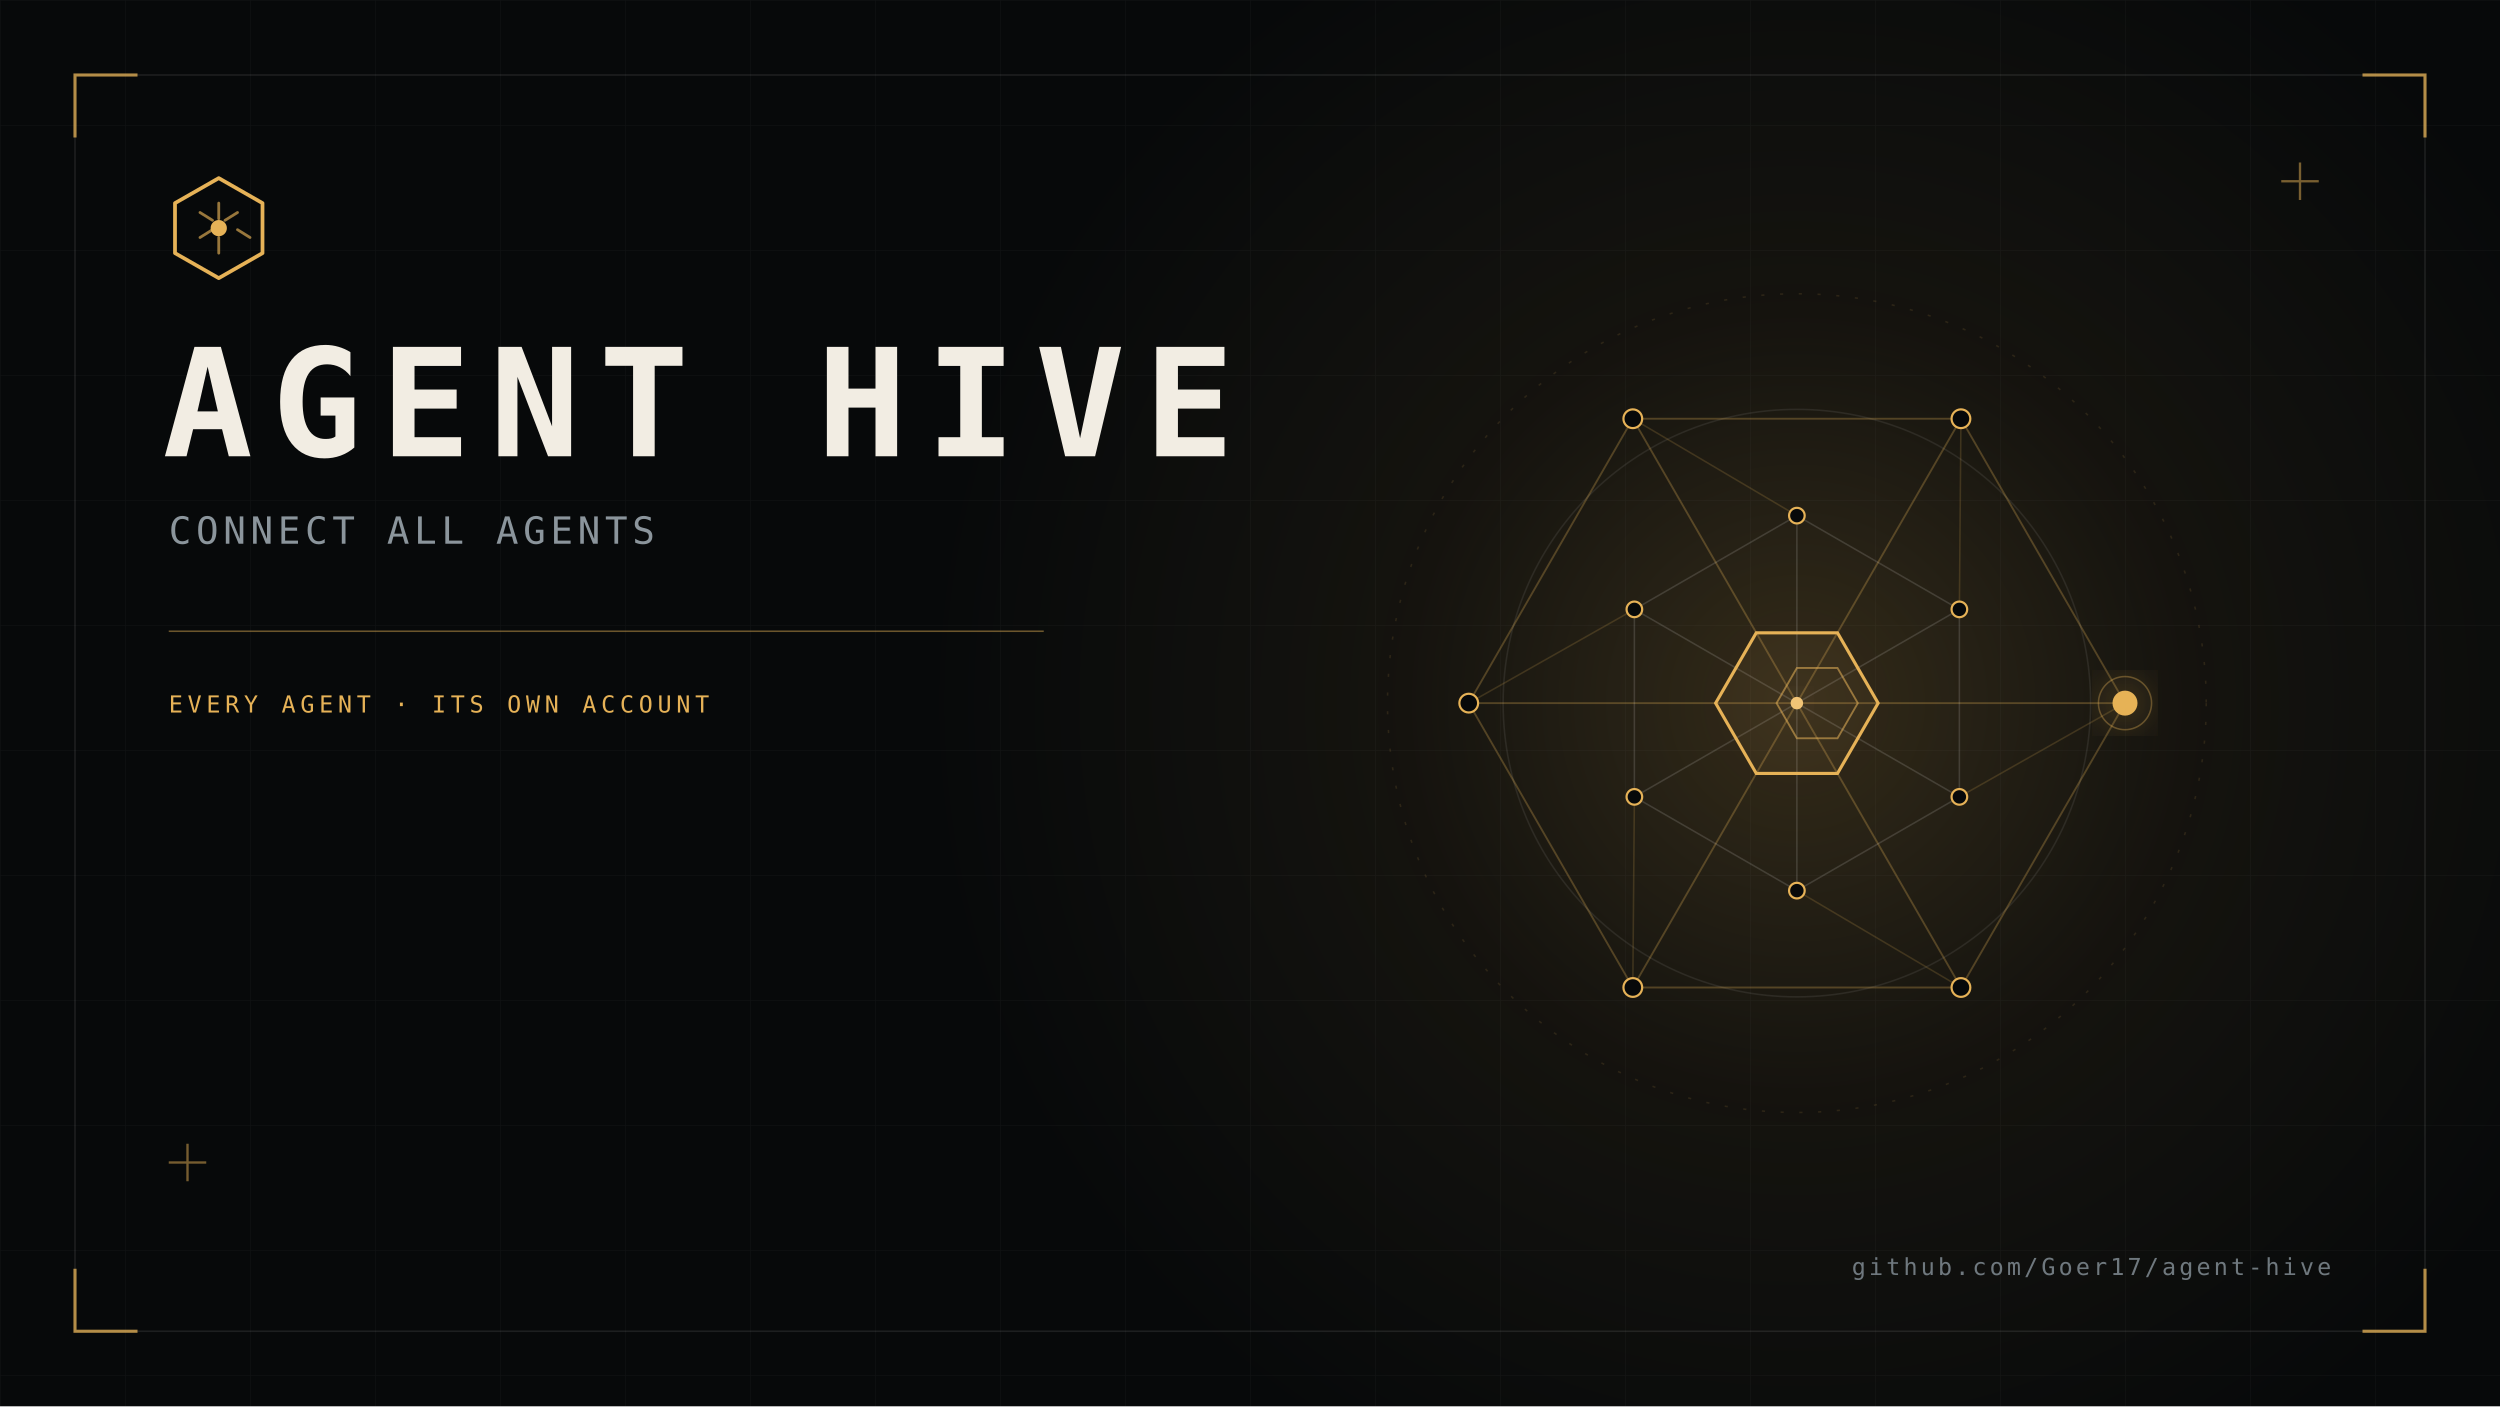
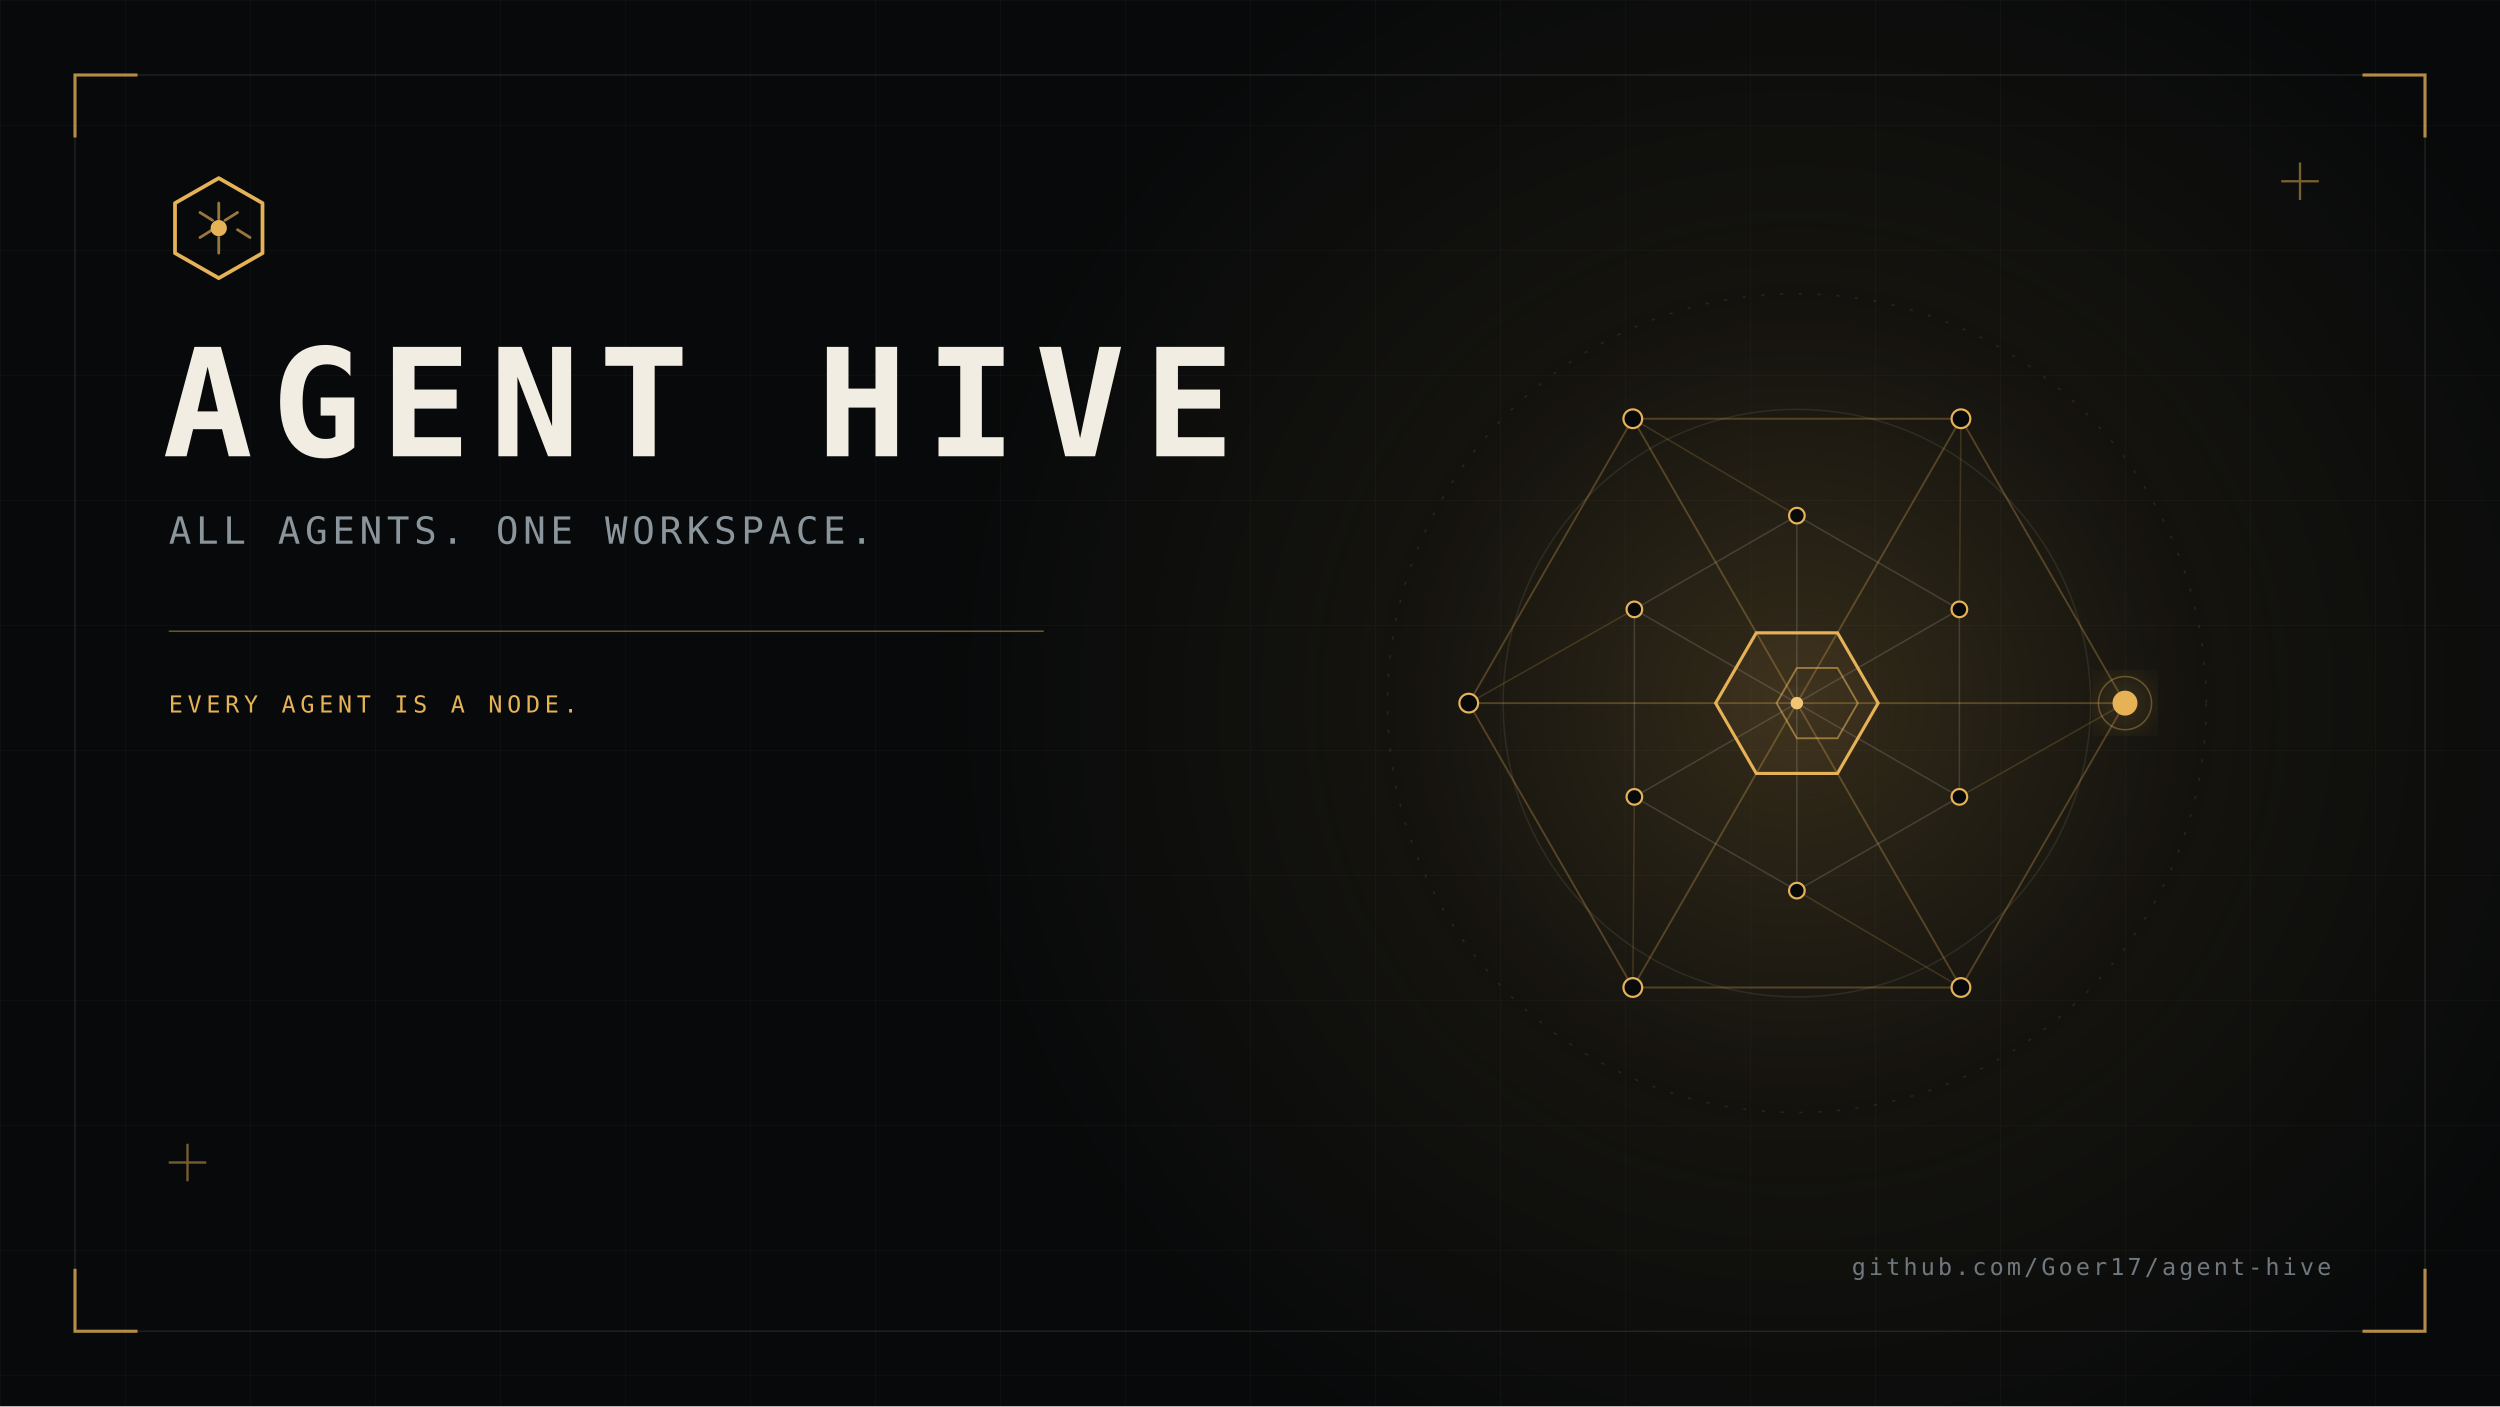
<svg xmlns="http://www.w3.org/2000/svg" width="1600" height="900" viewBox="0 0 1600 900" role="img" aria-label="Agent Hive — connect all agents">
  <defs>
    <radialGradient id="glow" gradientUnits="userSpaceOnUse" cx="1150" cy="450" r="560">
      <stop offset="0" stop-color="#e6b257" stop-opacity="0.20" />
      <stop offset="0.45" stop-color="#e6b257" stop-opacity="0.06" />
      <stop offset="1" stop-color="#e6b257" stop-opacity="0" />
    </radialGradient>
    <pattern id="grid" width="80" height="80" patternUnits="userSpaceOnUse">
      <path d="M80 0H0V80" fill="none" stroke="#ffffff" stroke-opacity="0.035" stroke-width="1" />
    </pattern>
    <filter id="soft" x="-80%" y="-80%" width="260%" height="260%">
      <feGaussianBlur stdDeviation="16" result="blur" />
      <feMerge>
        <feMergeNode in="blur" />
        <feMergeNode in="SourceGraphic" />
      </feMerge>
    </filter>
    <style>
      .mono { font-family: "JetBrains Mono", ui-monospace, SFMono-Regular, Menlo, Consolas, monospace; }
      .title { fill: #f2ede3; font-size: 96px; font-weight: 700; letter-spacing: 12px; }
      .tagline { fill: #8b959c; font-size: 24px; letter-spacing: 3px; }
      .label { fill: #e6b257; font-size: 15px; letter-spacing: 3px; }
      .muted { fill: #8b959c; font-size: 15px; letter-spacing: 3px; }
      .foot { fill: #6f787e; font-size: 15px; letter-spacing: 2px; }
    </style>
  </defs>
  <rect width="1600" height="900" fill="#07090a" />
  <rect width="1600" height="900" fill="url(#glow)" />
  <rect width="1600" height="900" fill="url(#grid)" />
  <rect x="48" y="48" width="1504" height="804" fill="none" stroke="#ffffff" stroke-opacity="0.09" />
  <g fill="none" stroke="#e6b257" stroke-opacity="0.75" stroke-width="2">
    <path d="M48 88V48h40" />
    <path d="M1512 48h40v40" />
    <path d="M1552 812v40h-40" />
    <path d="M88 852H48v-40" />
  </g>
  <g transform="translate(108 112)" fill="none" stroke="#e6b257">
    <path d="M32 2 60 18v32L32 66 4 50V18Z" stroke-width="2.4" stroke-linejoin="round" />
    <path d="M32 18v10M32 40v10M20 24l8 5M44 35l8 5M44 24l-8 5M28 35l-8 5" stroke-width="1.8" stroke-linecap="round" opacity="0.65" />
    <circle cx="32" cy="34" r="5.2" fill="#e6b257" stroke="none" />
  </g>
  <g class="mono">
    <text class="title" x="104" y="292">AGENT HIVE</text>
-     <text class="tagline" x="108" y="348">CONNECT ALL AGENTS</text>
+     <text class="tagline" x="108" y="348">ALL AGENTS. ONE WORKSPACE.</text>
    <line x1="108" y1="404" x2="668" y2="404" stroke="#e6b257" stroke-opacity="0.45" />
-     <text class="label" x="108" y="456">EVERY AGENT · ITS OWN ACCOUNT</text>
+     <text class="label" x="108" y="456">EVERY AGENT IS A NODE.</text>
    <text class="foot" x="1492" y="816" text-anchor="end">github.com/Goer17/agent-hive</text>
  </g>
  <g>
    <circle cx="1150" cy="450" r="262" fill="none" stroke="#e6b257" stroke-opacity="0.12" stroke-dasharray="2 10" />
    <circle cx="1150" cy="450" r="188" fill="none" stroke="#ffffff" stroke-opacity="0.08" />
    <g fill="none" stroke="#e6b257" stroke-opacity="0.28" stroke-width="1.2">
      <path d="M1360 450 1255 632 1045 632 940 450 1045 268 1255 268Z" />
      <path d="M1150 450 1360 450M1150 450 1255 632M1150 450 1045 632M1150 450 940 450M1150 450 1045 268M1150 450 1255 268" />
    </g>
    <g fill="none" stroke="#ffffff" stroke-opacity="0.14" stroke-width="1">
      <path d="M1254 510 1150 570 1046 510 1046 390 1150 330 1254 390Z" />
      <path d="M1150 450 1254 510M1150 450 1150 570M1150 450 1046 510M1150 450 1046 390M1150 450 1150 330M1150 450 1254 390" />
    </g>
    <g fill="none" stroke="#e6b257" stroke-opacity="0.18" stroke-width="1">
      <path d="M1360 450 1254 510M1255 632 1150 570M1045 632 1046 510M940 450 1046 390M1045 268 1150 330M1255 268 1254 390" />
    </g>
    <g fill="#07090a" stroke="#e6b257" stroke-width="1.4">
      <circle cx="1254" cy="510" r="5" />
      <circle cx="1150" cy="570" r="5" />
      <circle cx="1046" cy="510" r="5" />
      <circle cx="1046" cy="390" r="5" />
      <circle cx="1150" cy="330" r="5" />
      <circle cx="1254" cy="390" r="5" />
      <circle cx="1255" cy="632" r="6" />
      <circle cx="1045" cy="632" r="6" />
      <circle cx="940" cy="450" r="6" />
      <circle cx="1045" cy="268" r="6" />
      <circle cx="1255" cy="268" r="6" />
    </g>
    <circle cx="1360" cy="450" r="8" fill="#e6b257" filter="url(#soft)" />
    <circle cx="1360" cy="450" r="17" fill="none" stroke="#e6b257" stroke-opacity="0.35" />
    <path d="M1202 450 1176 495 1124 495 1098 450 1124 405 1176 405Z" fill="#e6b257" fill-opacity="0.06" stroke="#e6b257" stroke-width="2" />
    <path d="M1189 450 1176 472.5 1150 472.5 1137 450 1150 427.5 1176 427.5Z" fill="none" stroke="#e6b257" stroke-opacity="0.55" stroke-width="1.2" />
    <circle cx="1150" cy="450" r="4" fill="#f1c476" filter="url(#soft)" />
  </g>
  <g stroke="#e6b257" stroke-opacity="0.5" stroke-width="1.5">
    <path d="M1460 116h24M1472 104v24" />
    <path d="M108 744h24M120 732v24" />
  </g>
</svg>
